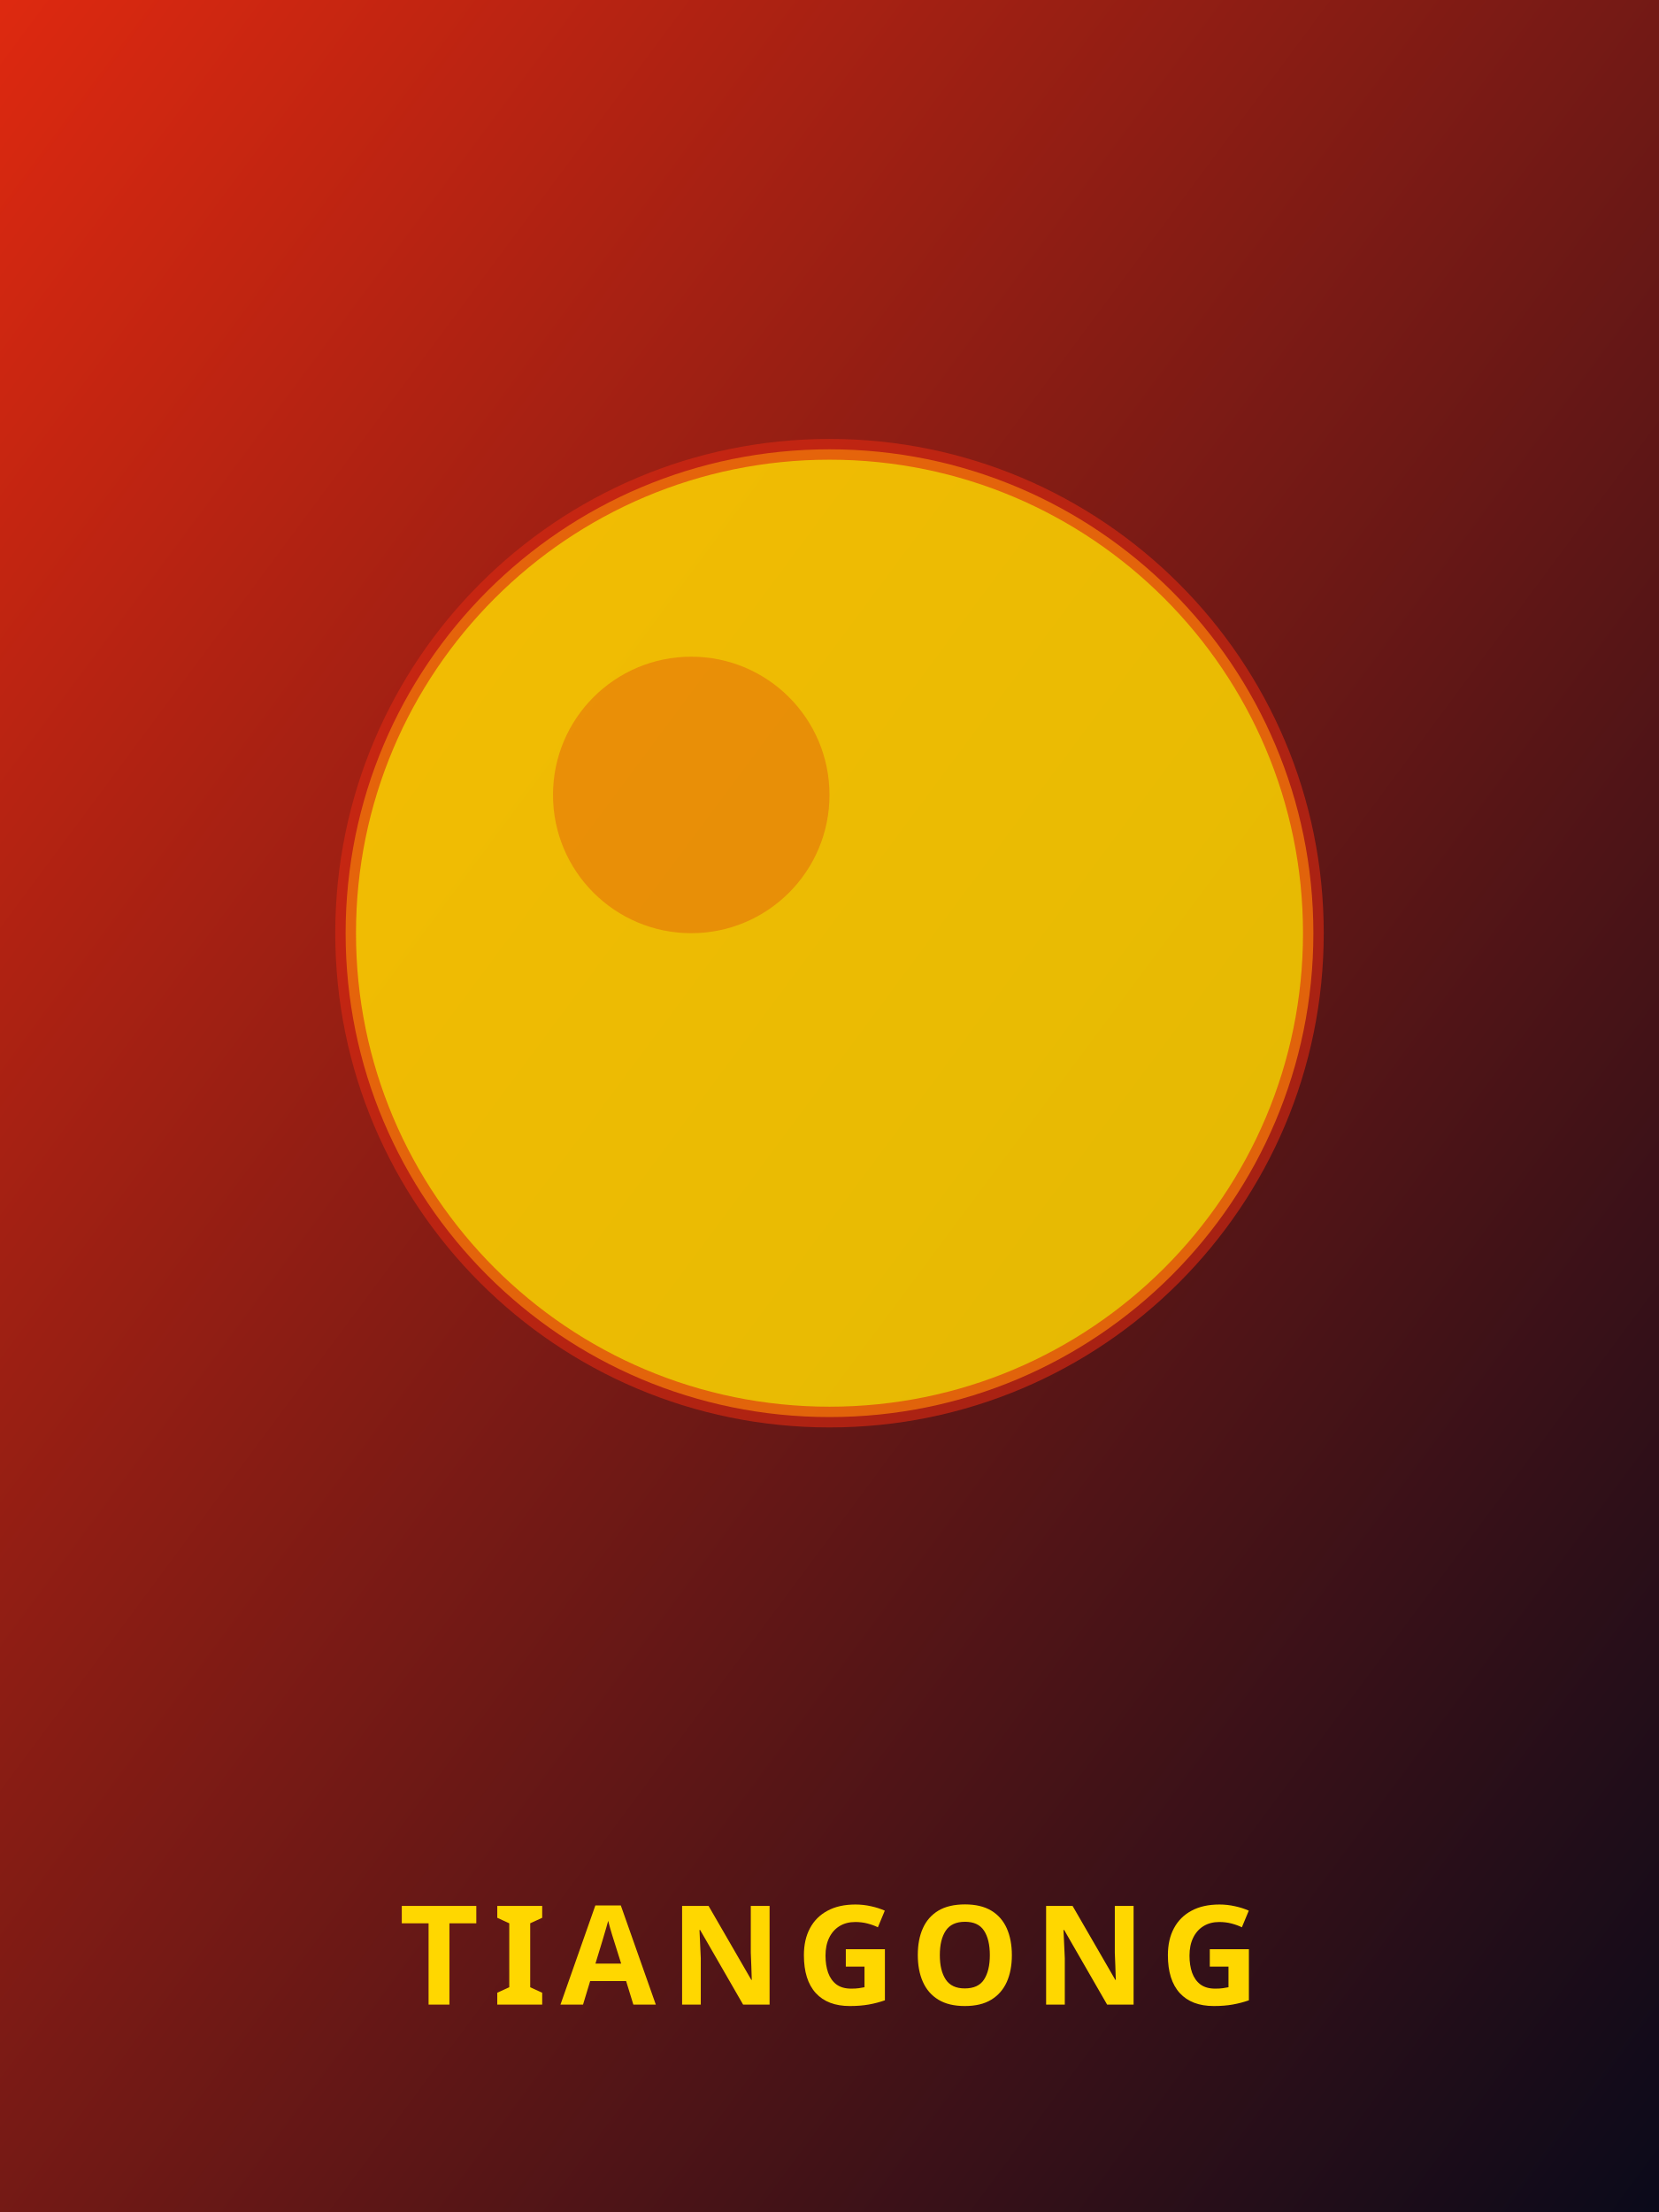
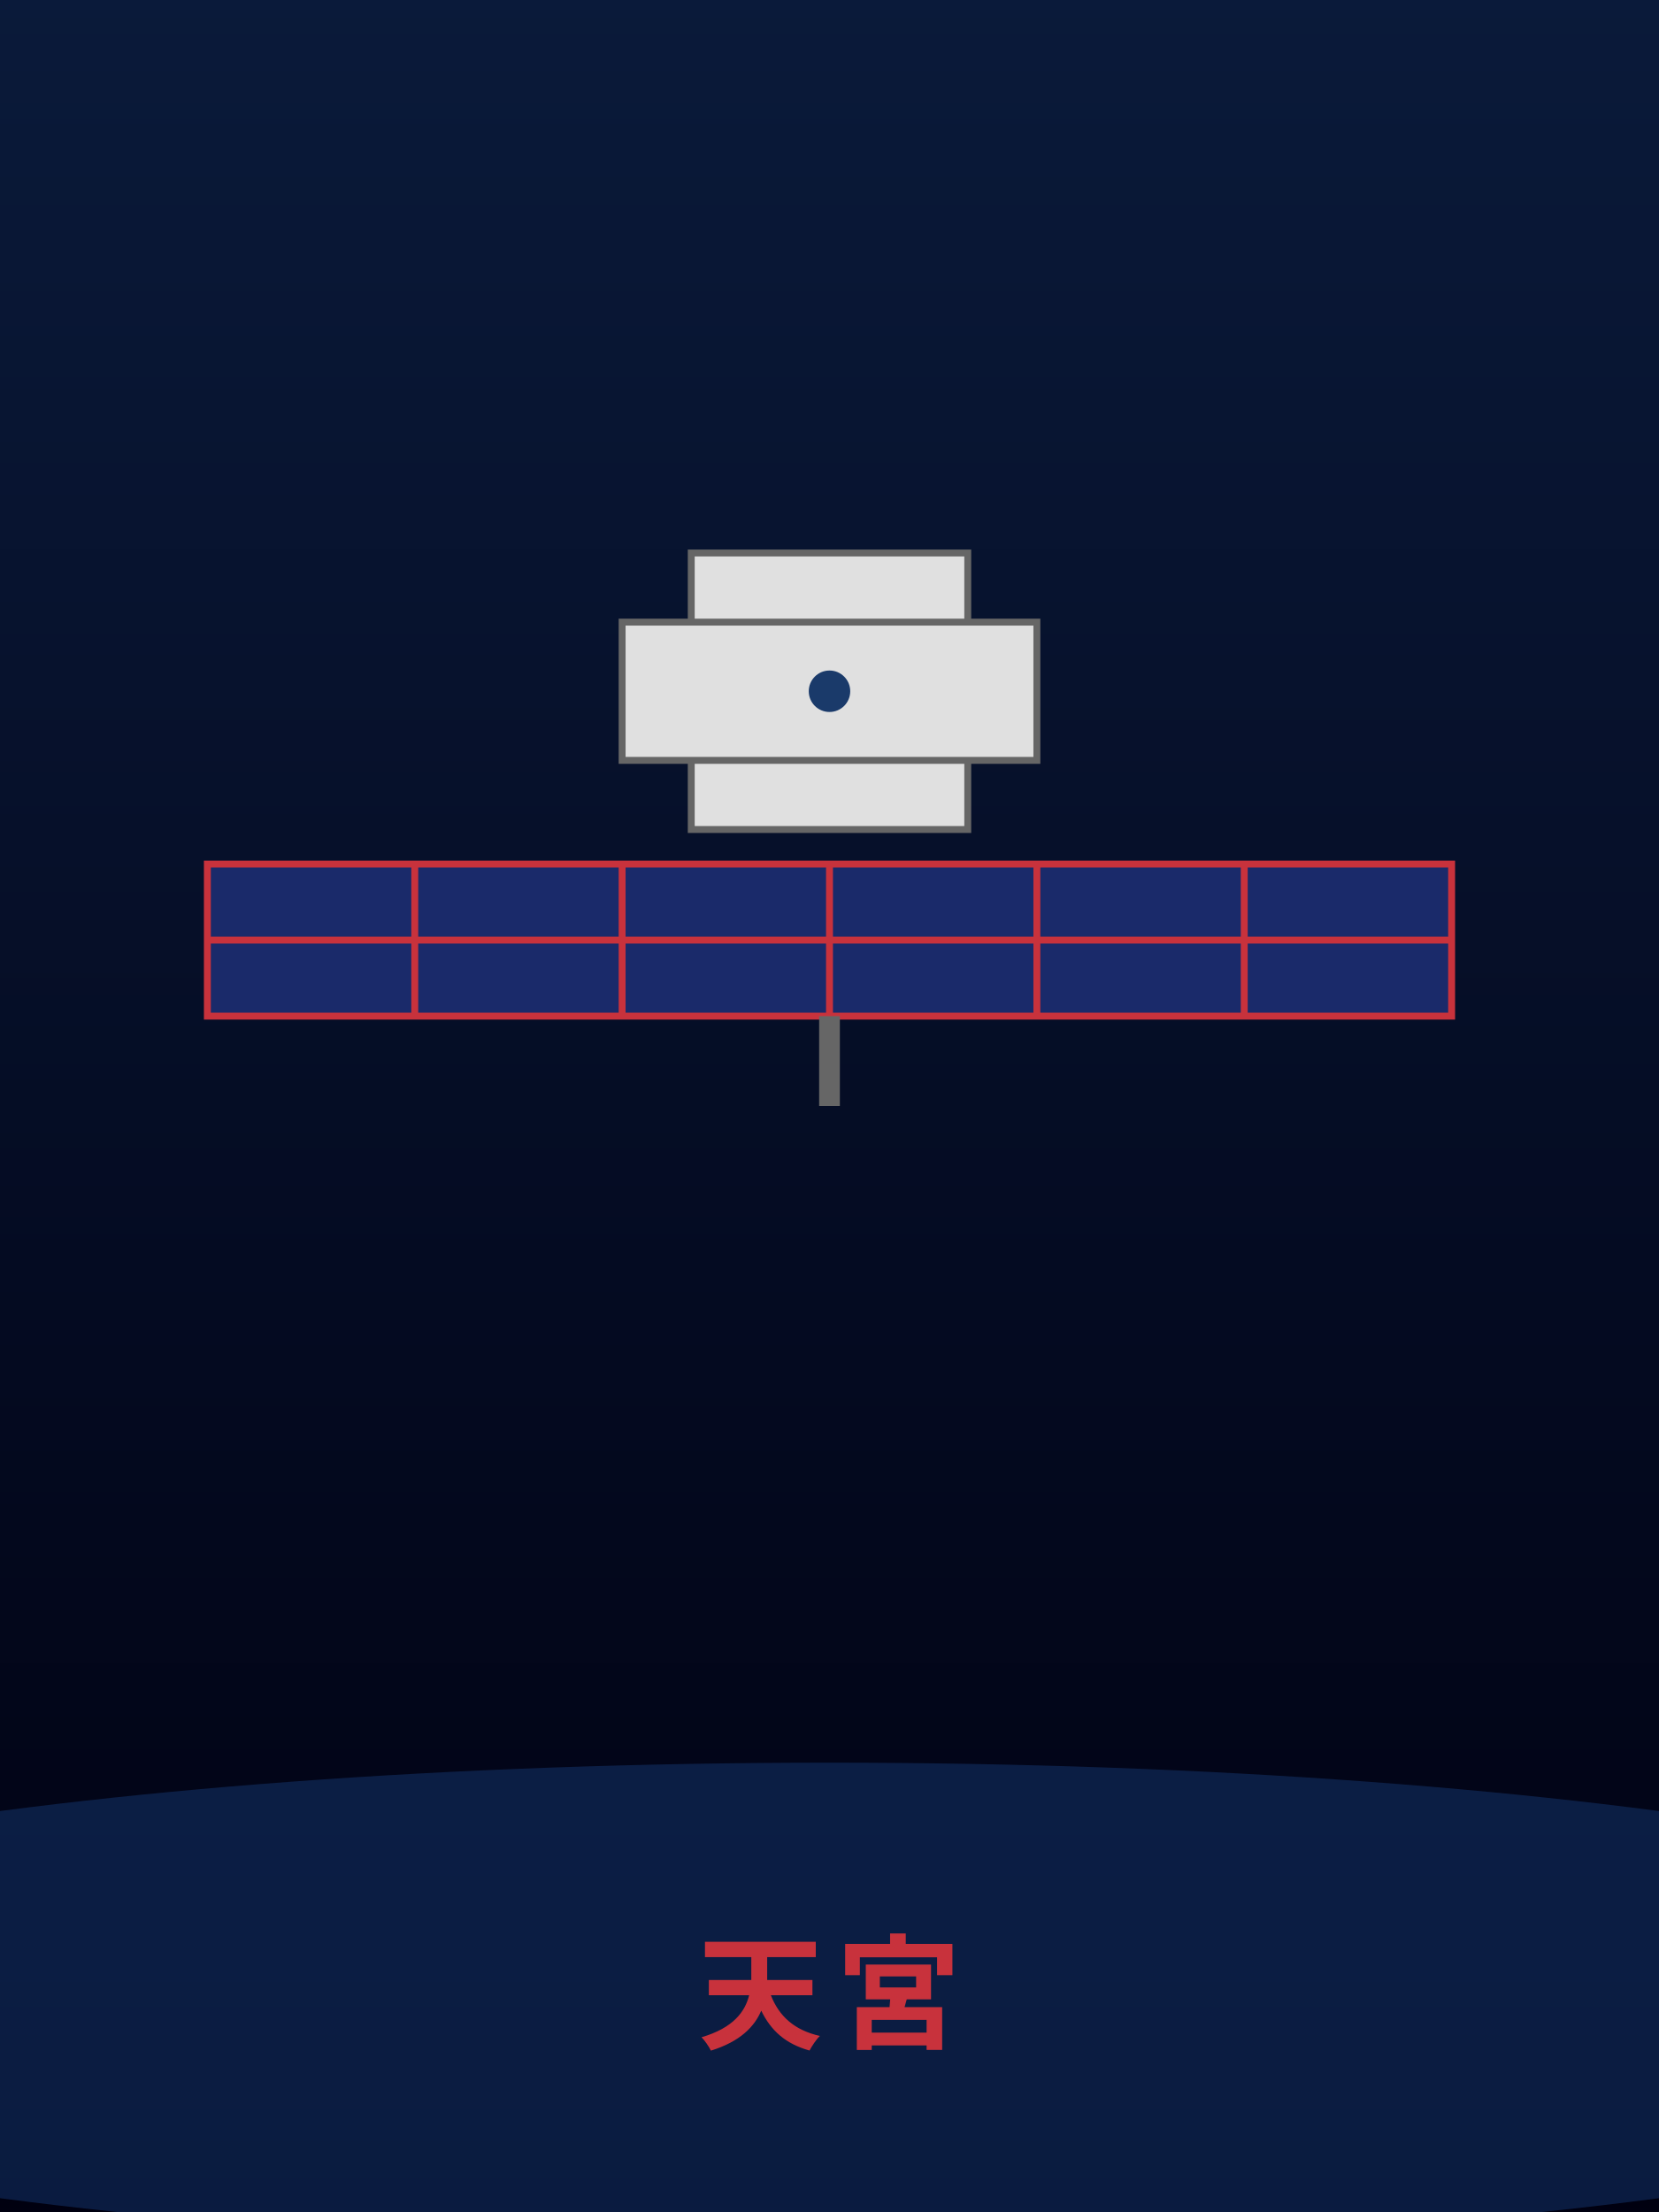
<svg xmlns="http://www.w3.org/2000/svg" viewBox="0 0 240 320">
  <defs>
-     <linearGradient id="g-tiangong" x1="0" y1="0" x2="1" y2="1">
-       <stop offset="0%" stop-color="#DE2910" />
-       <stop offset="100%" stop-color="#0A0A1A" />
+     <linearGradient id="bg" x1="0" y1="0" x2="0" y2="1">
+       <stop offset="0%" stop-color="#0a1a3a" />
+       <stop offset="100%" stop-color="#000010" />
    </linearGradient>
  </defs>
-   <rect width="240" height="320" fill="url(#g-tiangong)" />
-   <circle cx="120" cy="135" r="70" fill="#FFD700" opacity="0.85" />
-   <circle cx="120" cy="135" r="70" fill="none" stroke="#DE2910" stroke-width="3" opacity="0.6" />
-   <circle cx="100" cy="115" r="20" fill="#DE2910" opacity="0.3" />
-   <text x="120" y="290" text-anchor="middle" fill="#FFD700" font-size="20" font-weight="bold" font-family="sans-serif" letter-spacing="2">TIANGONG</text>
+   <rect width="240" height="320" fill="url(#bg)" />
+   <rect x="30" y="125" width="180" height="22" fill="#1a2a6a" stroke="#C8323C" stroke-width="1" />
+   <line x1="60" y1="125" x2="60" y2="147" stroke="#C8323C" />
+   <line x1="90" y1="125" x2="90" y2="147" stroke="#C8323C" />
+   <line x1="120" y1="125" x2="120" y2="147" stroke="#C8323C" />
+   <line x1="150" y1="125" x2="150" y2="147" stroke="#C8323C" />
+   <line x1="180" y1="125" x2="180" y2="147" stroke="#C8323C" />
+   <line x1="30" y1="136" x2="210" y2="136" stroke="#C8323C" />
+   <rect x="100" y="80" width="40" height="40" fill="#E0E0E0" stroke="#666" />
+   <rect x="90" y="90" width="60" height="20" fill="#E0E0E0" stroke="#666" />
+   <circle cx="120" cy="100" r="3" fill="#1a3a6a" />
+   <line x1="120" y1="147" x2="120" y2="160" stroke="#666" stroke-width="3" />
+   <ellipse cx="120" cy="290" rx="200" ry="35" fill="#1a4488" opacity="0.4" />
+   <text x="120" y="295" text-anchor="middle" fill="#C8323C" font-size="18" font-weight="bold" font-family="sans-serif" letter-spacing="2">天宮</text>
</svg>
